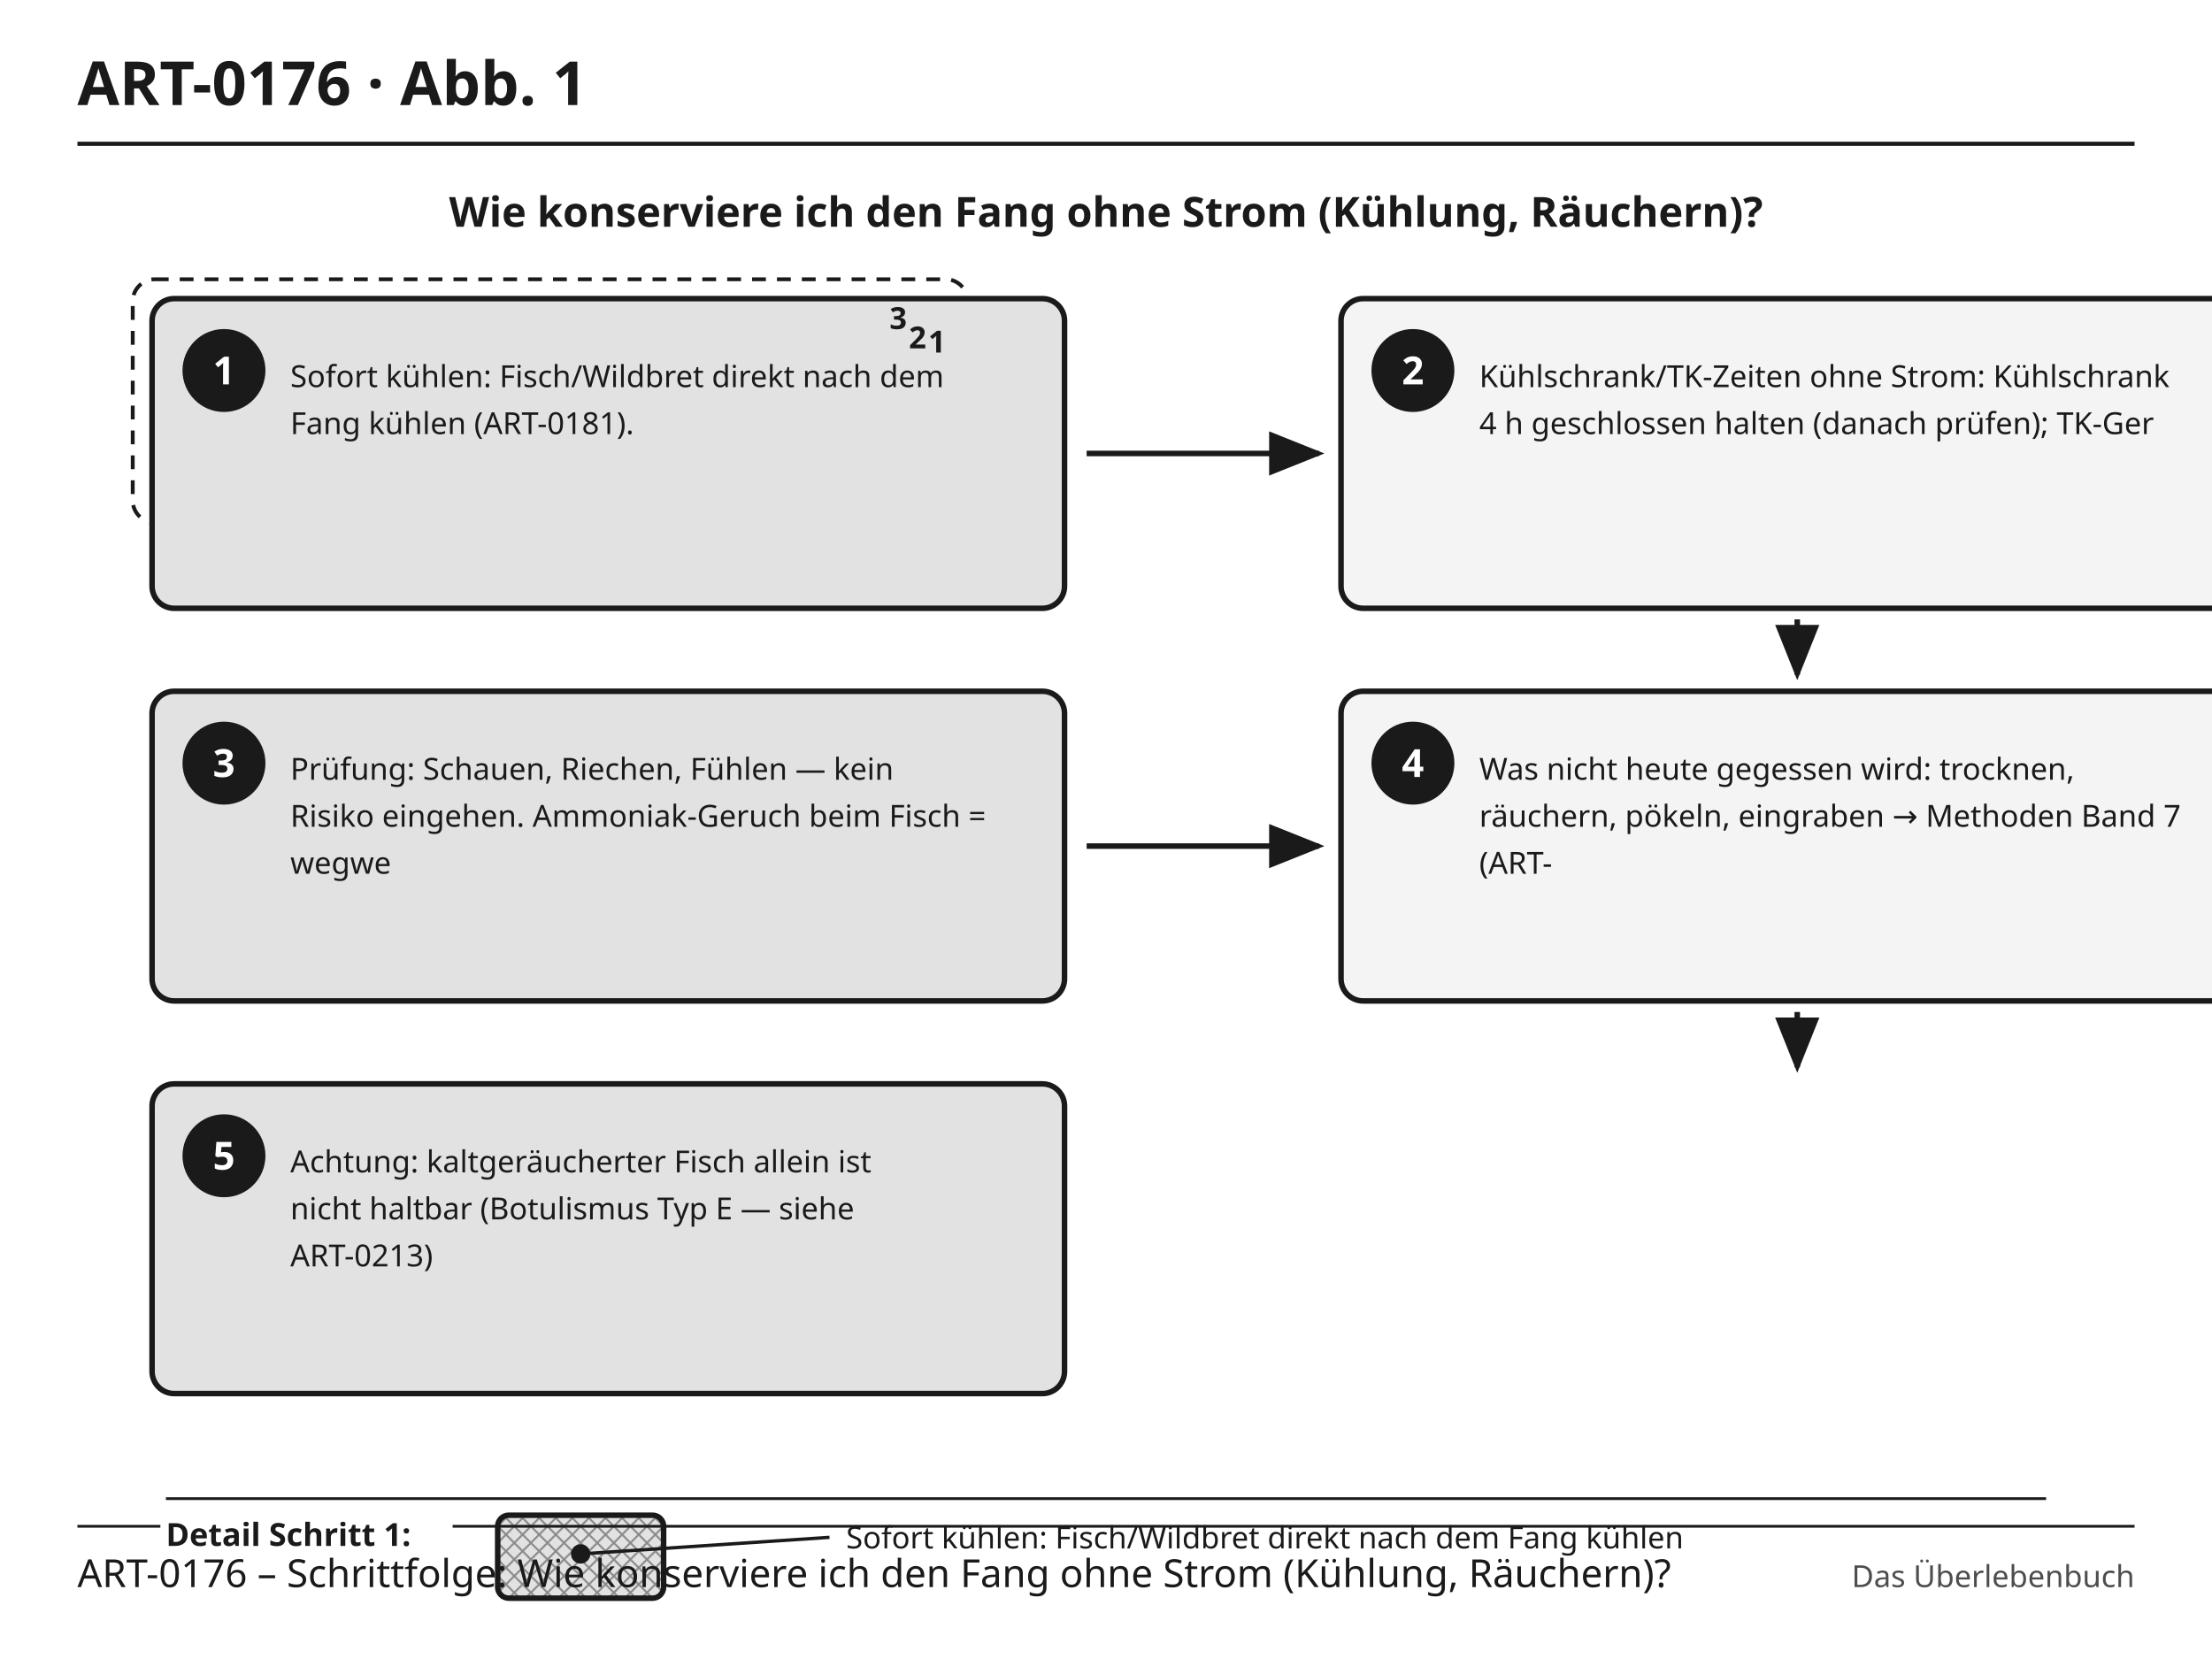
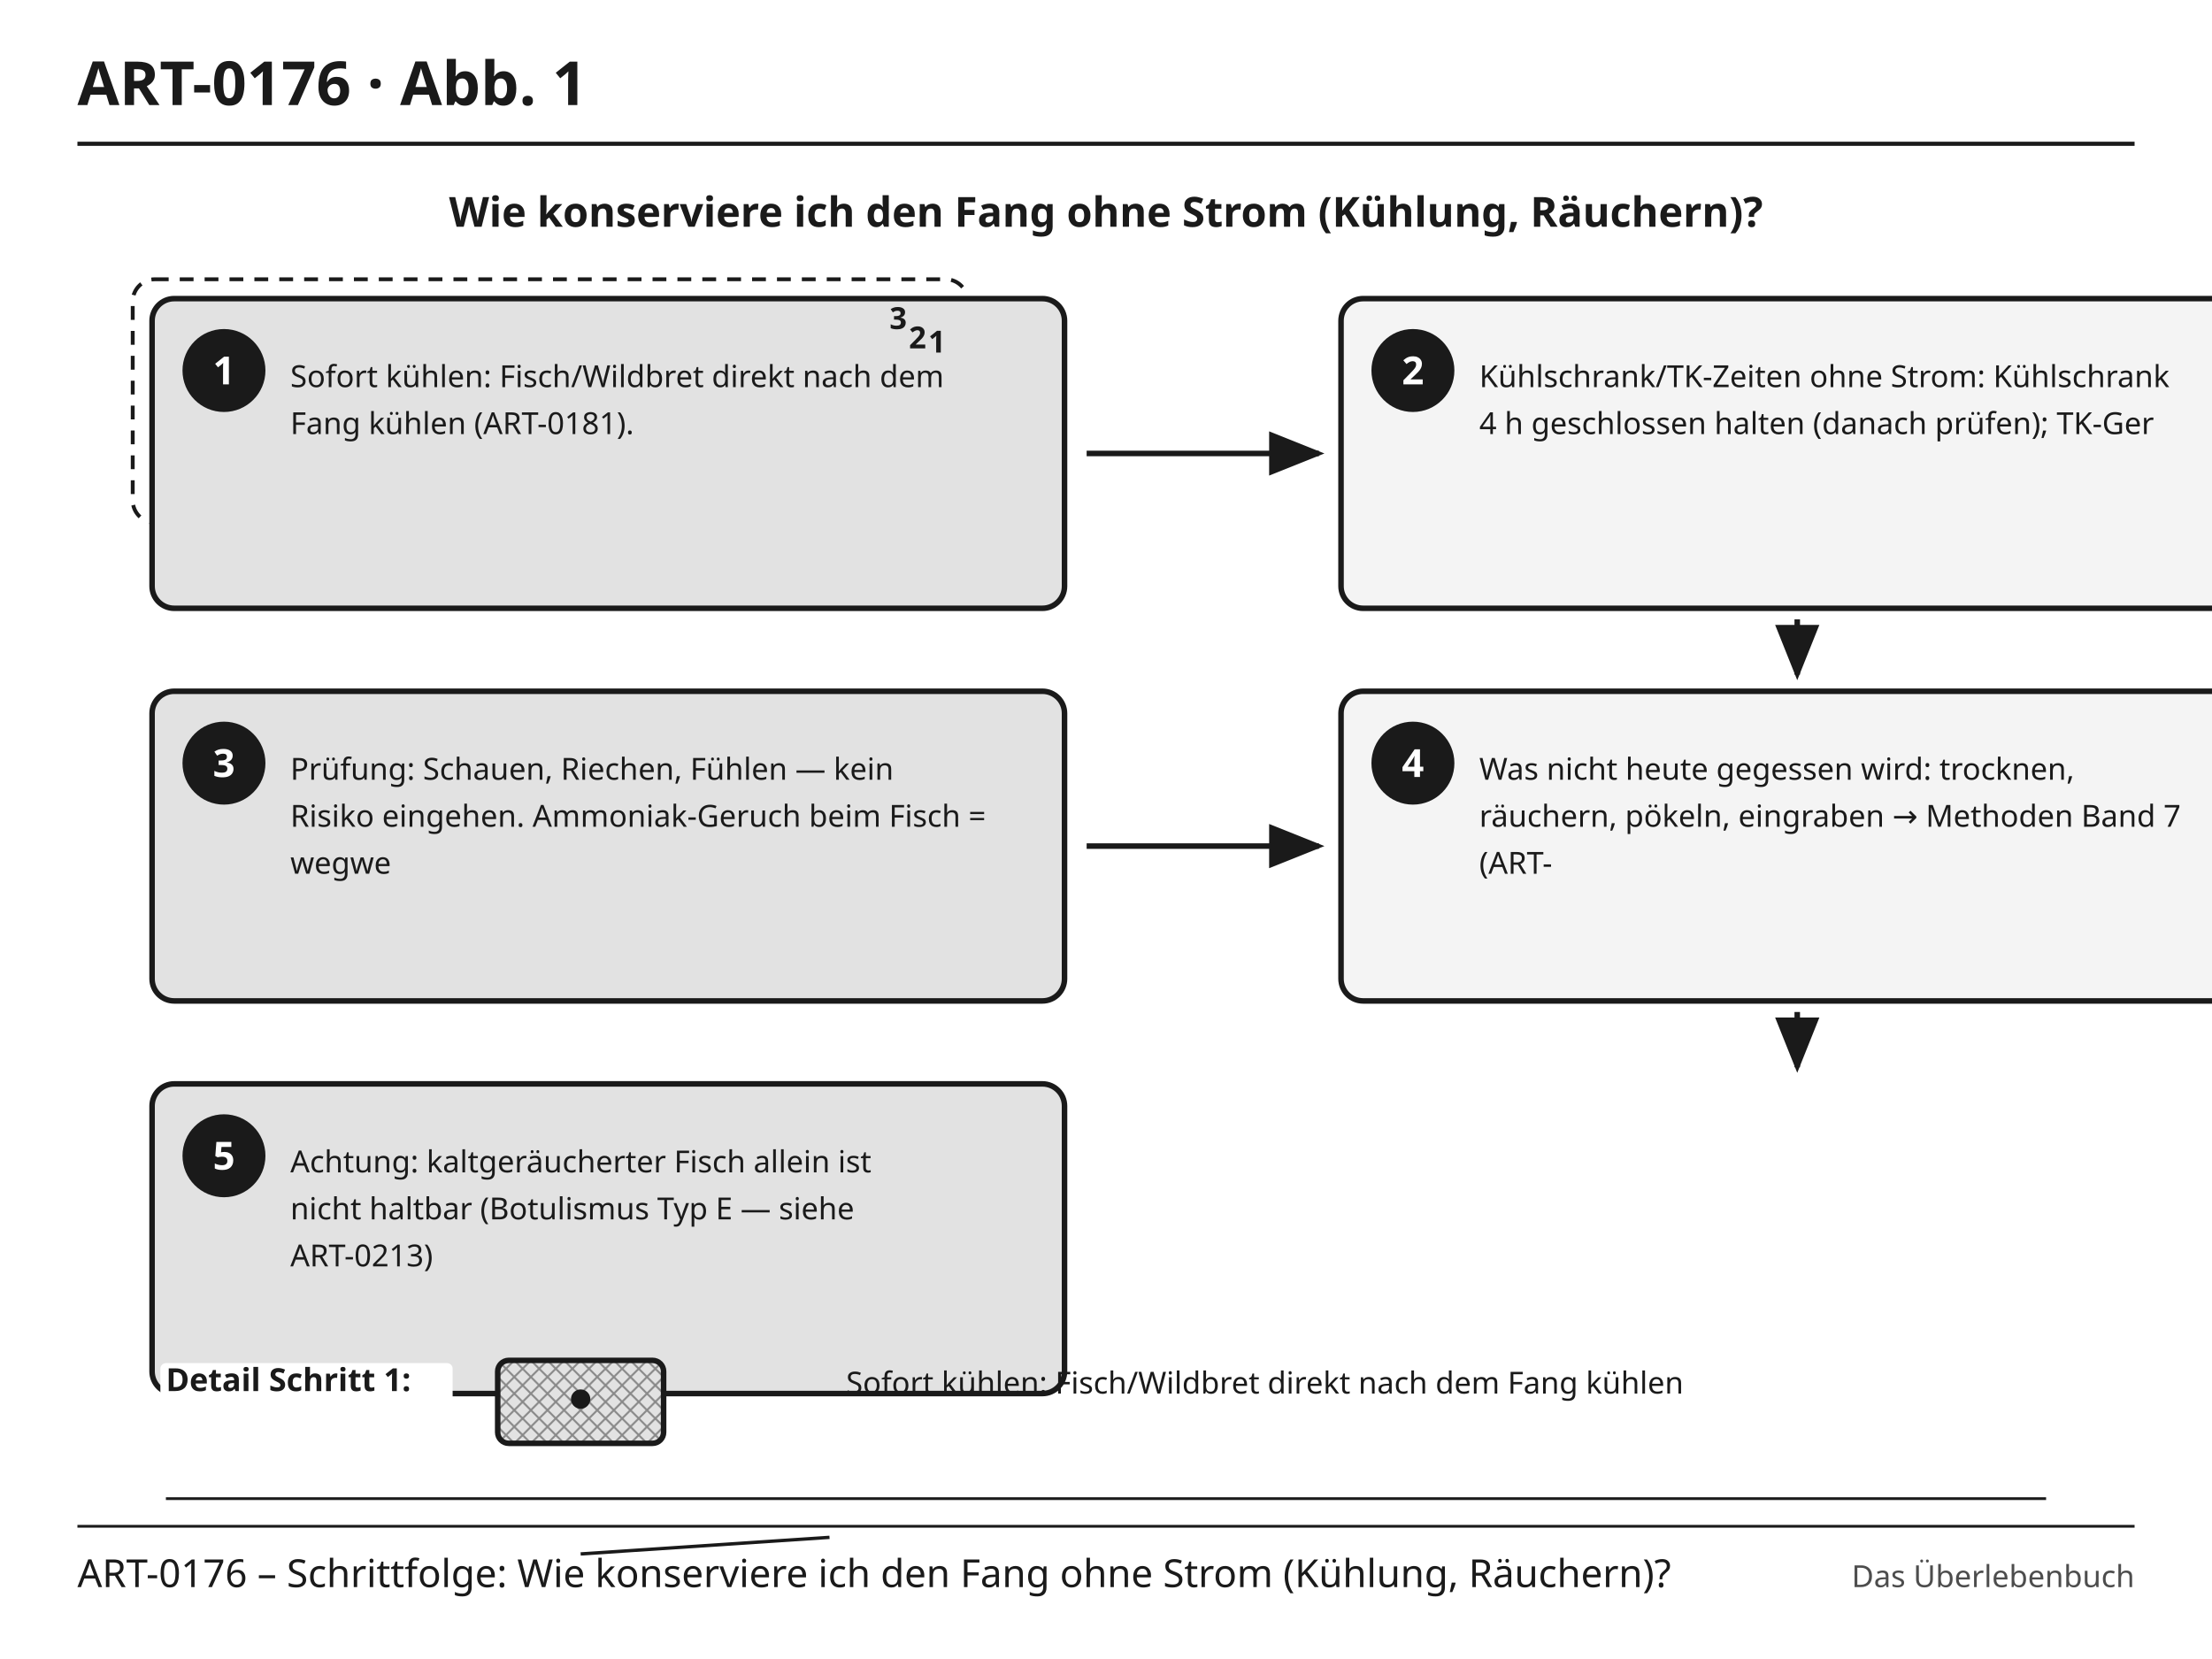
<svg xmlns="http://www.w3.org/2000/svg" viewBox="0 0 800 600" role="img" aria-label="ART-0176 · Abb. 1 – ART-0176 – Schrittfolge: Wie konserviere ich den Fang ohne Strom (Kühlung, Räuchern)?">
  <defs>
    <marker id="ah" markerWidth="10" markerHeight="8" refX="9" refY="4" orient="auto">
      <path d="M0 0 L10 4 L0 8 z" fill="#1a1a1a" />
    </marker>
    <marker id="ahs" markerWidth="10" markerHeight="8" refX="1" refY="4" orient="auto">
      <path d="M10 0 L0 4 L10 8 z" fill="#1a1a1a" />
    </marker>
    <pattern id="hatch" width="8" height="8" patternTransform="rotate(45)" patternUnits="userSpaceOnUse">
      <line x1="0" y1="0" x2="0" y2="8" stroke="#6e6e6e" stroke-width="1.6" />
    </pattern>
    <pattern id="cross" width="8" height="8" patternUnits="userSpaceOnUse">
      <path d="M0 0 L8 8 M8 0 L0 8" stroke="#8a8a8a" stroke-width="1" />
    </pattern>
    <pattern id="dots" width="7" height="7" patternUnits="userSpaceOnUse">
      <circle cx="2" cy="2" r="1.4" fill="#6e6e6e" />
    </pattern>
    <pattern id="wtr" width="24" height="12" patternUnits="userSpaceOnUse">
      <rect width="24" height="12" fill="#6b97bd" />
      <path d="M0 8 q 6 -5 12 0 t 12 0" fill="none" stroke="#3f6f96" stroke-width="1.4" />
    </pattern>
    <pattern id="wood" width="26" height="10" patternUnits="userSpaceOnUse">
      <rect width="26" height="10" fill="#c19a6b" />
      <path d="M0 3 q 6 -2 13 0 t 13 0 M0 7 q 7 2 13 0 t 13 0" fill="none" stroke="#7a5a3a" stroke-width="0.9" />
    </pattern>
    <pattern id="grass" width="12" height="12" patternUnits="userSpaceOnUse">
      <rect width="12" height="12" fill="#b5d1a0" />
      <path d="M2 12 L4 4 M6 12 L7 2 M10 12 L9 6" stroke="#6e6e6e" stroke-width="0.9" />
    </pattern>
    <pattern id="fabric" width="6" height="6" patternUnits="userSpaceOnUse">
      <rect width="6" height="6" fill="#e2e2e2" />
      <path d="M0 0 L6 6 M6 0 L0 6" stroke="#8a8a8a" stroke-width="0.7" />
    </pattern>
    <pattern id="metal" width="20" height="6" patternUnits="userSpaceOnUse">
      <rect width="20" height="6" fill="#b8bec6" />
      <path d="M0 1.5 h20 M0 4.5 h20" stroke="#6e747e" stroke-width="0.7" />
    </pattern>
    <pattern id="stone" width="14" height="14" patternUnits="userSpaceOnUse">
      <rect width="14" height="14" fill="#949494" />
      <circle cx="3" cy="4" r="1.1" fill="#6e6e6e" />
      <circle cx="9" cy="10" r="1.3" fill="#6e6e6e" />
      <path d="M2 11 L6 8 L12 9" stroke="#6e6e6e" stroke-width="0.7" fill="none" />
    </pattern>
  </defs>
  <rect x="0" y="0" width="800" height="600" fill="#ffffff" />
  <line x1="28" y1="52" x2="772" y2="52" stroke="#1a1a1a" stroke-width="1.5" />
  <rect x="48" y="101" width="302" height="88" fill="none" stroke="#1a1a1a" stroke-width="1.4" rx="8" stroke-dasharray="5 4" />
  <rect x="55" y="108" width="302" height="88" fill="none" stroke="#1a1a1a" stroke-width="1.4" rx="8" stroke-dasharray="5 4" />
  <rect x="62" y="115" width="302" height="88" fill="none" stroke="#1a1a1a" stroke-width="1.4" rx="8" stroke-dasharray="5 4" />
  <rect x="55" y="108" width="330" height="112" fill="#e2e2e2" stroke="#1a1a1a" stroke-width="2" rx="8" />
  <circle cx="81" cy="134" r="15" fill="#1a1a1a" stroke="none" />
  <line x1="393" y1="164" x2="477" y2="164" stroke="#1a1a1a" stroke-width="2" marker-end="url(#ah)" />
  <rect x="485" y="108" width="330" height="112" fill="#f4f4f4" stroke="#1a1a1a" stroke-width="2" rx="8" />
  <circle cx="511" cy="134" r="15" fill="#1a1a1a" stroke="none" />
  <line x1="650" y1="224" x2="650" y2="244" stroke="#1a1a1a" stroke-width="2" marker-end="url(#ah)" />
  <rect x="55" y="250" width="330" height="112" fill="#e2e2e2" stroke="#1a1a1a" stroke-width="2" rx="8" />
  <circle cx="81" cy="276" r="15" fill="#1a1a1a" stroke="none" />
  <line x1="393" y1="306" x2="477" y2="306" stroke="#1a1a1a" stroke-width="2" marker-end="url(#ah)" />
  <rect x="485" y="250" width="330" height="112" fill="#f4f4f4" stroke="#1a1a1a" stroke-width="2" rx="8" />
  <circle cx="511" cy="276" r="15" fill="#1a1a1a" stroke="none" />
  <line x1="650" y1="366" x2="650" y2="386" stroke="#1a1a1a" stroke-width="2" marker-end="url(#ah)" />
  <rect x="55" y="392" width="330" height="112" fill="#e2e2e2" stroke="#1a1a1a" stroke-width="2" rx="8" />
  <circle cx="81" cy="418" r="15" fill="#1a1a1a" stroke="none" />
  <line x1="60" y1="542" x2="740" y2="542" stroke="#1a1a1a" stroke-width="1" />
-   <rect x="180" y="548" width="60" height="30" fill="url(#fabric)" stroke="#1a1a1a" stroke-width="2" rx="4" />
-   <circle cx="210" cy="562" r="3.5" fill="#1a1a1a" stroke="none" />
+   <rect x="180" y="492.0" width="60" height="30" fill="url(#fabric)" stroke="#1a1a1a" stroke-width="2" rx="4" />
+   <circle cx="210" cy="506.0" r="3.5" fill="#1a1a1a" stroke="none" />
  <line x1="210" y1="562" x2="300" y2="556" stroke="#1a1a1a" stroke-width="1.2" />
  <line x1="28" y1="552" x2="772" y2="552" stroke="#1a1a1a" stroke-width="1" />
  <text x="28" y="38" font-family="sans-serif" font-size="22" text-anchor="start" font-weight="bold" fill="#1a1a1a">ART-0176 · Abb. 1</text>
  <text x="400" y="82" font-family="sans-serif" font-size="15" text-anchor="middle" font-weight="bold" fill="#1a1a1a">Wie konserviere ich den Fang ohne Strom (Kühlung, Räuchern)?</text>
  <text x="328" y="119" font-family="sans-serif" font-size="11" text-anchor="end" font-weight="bold" fill="#1a1a1a">3</text>
  <text x="335" y="126" font-family="sans-serif" font-size="11" text-anchor="end" font-weight="bold" fill="#1a1a1a">2</text>
  <text x="342" y="127.5" font-family="sans-serif" font-size="11" text-anchor="end" font-weight="bold" fill="#1a1a1a">1</text>
  <text x="81" y="139" font-family="sans-serif" font-size="14" text-anchor="middle" font-weight="bold" fill="#ffffff">1</text>
  <text x="105" y="140" font-family="sans-serif" font-size="11" text-anchor="start" font-weight="normal" fill="#1a1a1a">Sofort kühlen: Fisch/Wildbret direkt nach dem</text>
  <text x="105" y="157" font-family="sans-serif" font-size="11" text-anchor="start" font-weight="normal" fill="#1a1a1a">Fang kühlen (ART-0181).</text>
  <text x="511" y="139" font-family="sans-serif" font-size="14" text-anchor="middle" font-weight="bold" fill="#ffffff">2</text>
  <text x="535" y="140" font-family="sans-serif" font-size="11" text-anchor="start" font-weight="normal" fill="#1a1a1a">Kühlschrank/TK-Zeiten ohne Strom: Kühlschrank</text>
  <text x="535" y="157" font-family="sans-serif" font-size="11" text-anchor="start" font-weight="normal" fill="#1a1a1a">4 h geschlossen halten (danach prüfen); TK-Ger</text>
  <text x="81" y="281" font-family="sans-serif" font-size="14" text-anchor="middle" font-weight="bold" fill="#ffffff">3</text>
  <text x="105" y="282" font-family="sans-serif" font-size="11" text-anchor="start" font-weight="normal" fill="#1a1a1a">Prüfung: Schauen, Riechen, Fühlen — kein</text>
  <text x="105" y="299" font-family="sans-serif" font-size="11" text-anchor="start" font-weight="normal" fill="#1a1a1a">Risiko eingehen. Ammoniak-Geruch beim Fisch =</text>
  <text x="105" y="316" font-family="sans-serif" font-size="11" text-anchor="start" font-weight="normal" fill="#1a1a1a">wegwe</text>
  <text x="511" y="281" font-family="sans-serif" font-size="14" text-anchor="middle" font-weight="bold" fill="#ffffff">4</text>
  <text x="535" y="282" font-family="sans-serif" font-size="11" text-anchor="start" font-weight="normal" fill="#1a1a1a">Was nicht heute gegessen wird: trocknen,</text>
  <text x="535" y="299" font-family="sans-serif" font-size="11" text-anchor="start" font-weight="normal" fill="#1a1a1a">räuchern, pökeln, eingraben → Methoden Band 7</text>
  <text x="535" y="316" font-family="sans-serif" font-size="11" text-anchor="start" font-weight="normal" fill="#1a1a1a">(ART-</text>
  <text x="81" y="423" font-family="sans-serif" font-size="14" text-anchor="middle" font-weight="bold" fill="#ffffff">5</text>
  <text x="105" y="424" font-family="sans-serif" font-size="11" text-anchor="start" font-weight="normal" fill="#1a1a1a">Achtung: kaltgeräucherter Fisch allein ist</text>
  <text x="105" y="441" font-family="sans-serif" font-size="11" text-anchor="start" font-weight="normal" fill="#1a1a1a">nicht haltbar (Botulismus Typ E — siehe</text>
  <text x="105" y="458" font-family="sans-serif" font-size="11" text-anchor="start" font-weight="normal" fill="#1a1a1a">ART-0213)</text>
-   <rect x="58.0" y="549.0" width="105.7" height="14.5" fill="#ffffff" rx="2" data-halo="1" />
-   <text x="60" y="559.1" font-family="sans-serif" font-size="11.5" text-anchor="start" font-weight="bold" fill="#1a1a1a">Detail Schritt 1:</text>
-   <text x="306" y="560" font-family="sans-serif" font-size="11" text-anchor="start" font-weight="normal" fill="#1a1a1a">Sofort kühlen: Fisch/Wildbret direkt nach dem Fang kühlen</text>
+   <rect x="58.0" y="493.0" width="105.7" height="14.5" fill="#ffffff" rx="2" data-halo="1" />
+   <text x="60" y="503.1" font-family="sans-serif" font-size="11.5" text-anchor="start" font-weight="bold" fill="#1a1a1a">Detail Schritt 1:</text>
+   <text x="306" y="504.0" font-family="sans-serif" font-size="11" text-anchor="start" font-weight="normal" fill="#1a1a1a">Sofort kühlen: Fisch/Wildbret direkt nach dem Fang kühlen</text>
  <text x="60" y="590" font-family="sans-serif" font-size="10.5" text-anchor="start" font-weight="normal" fill="#4d4d4d" />
  <text x="28" y="574" font-family="sans-serif" font-size="14" text-anchor="start" font-weight="normal" fill="#1a1a1a">ART-0176 – Schrittfolge: Wie konserviere ich den Fang ohne Strom (Kühlung, Räuchern)?</text>
  <text x="772" y="574" font-family="sans-serif" font-size="11" text-anchor="end" font-weight="normal" fill="#4d4d4d">Das Überlebenbuch</text>
</svg>
